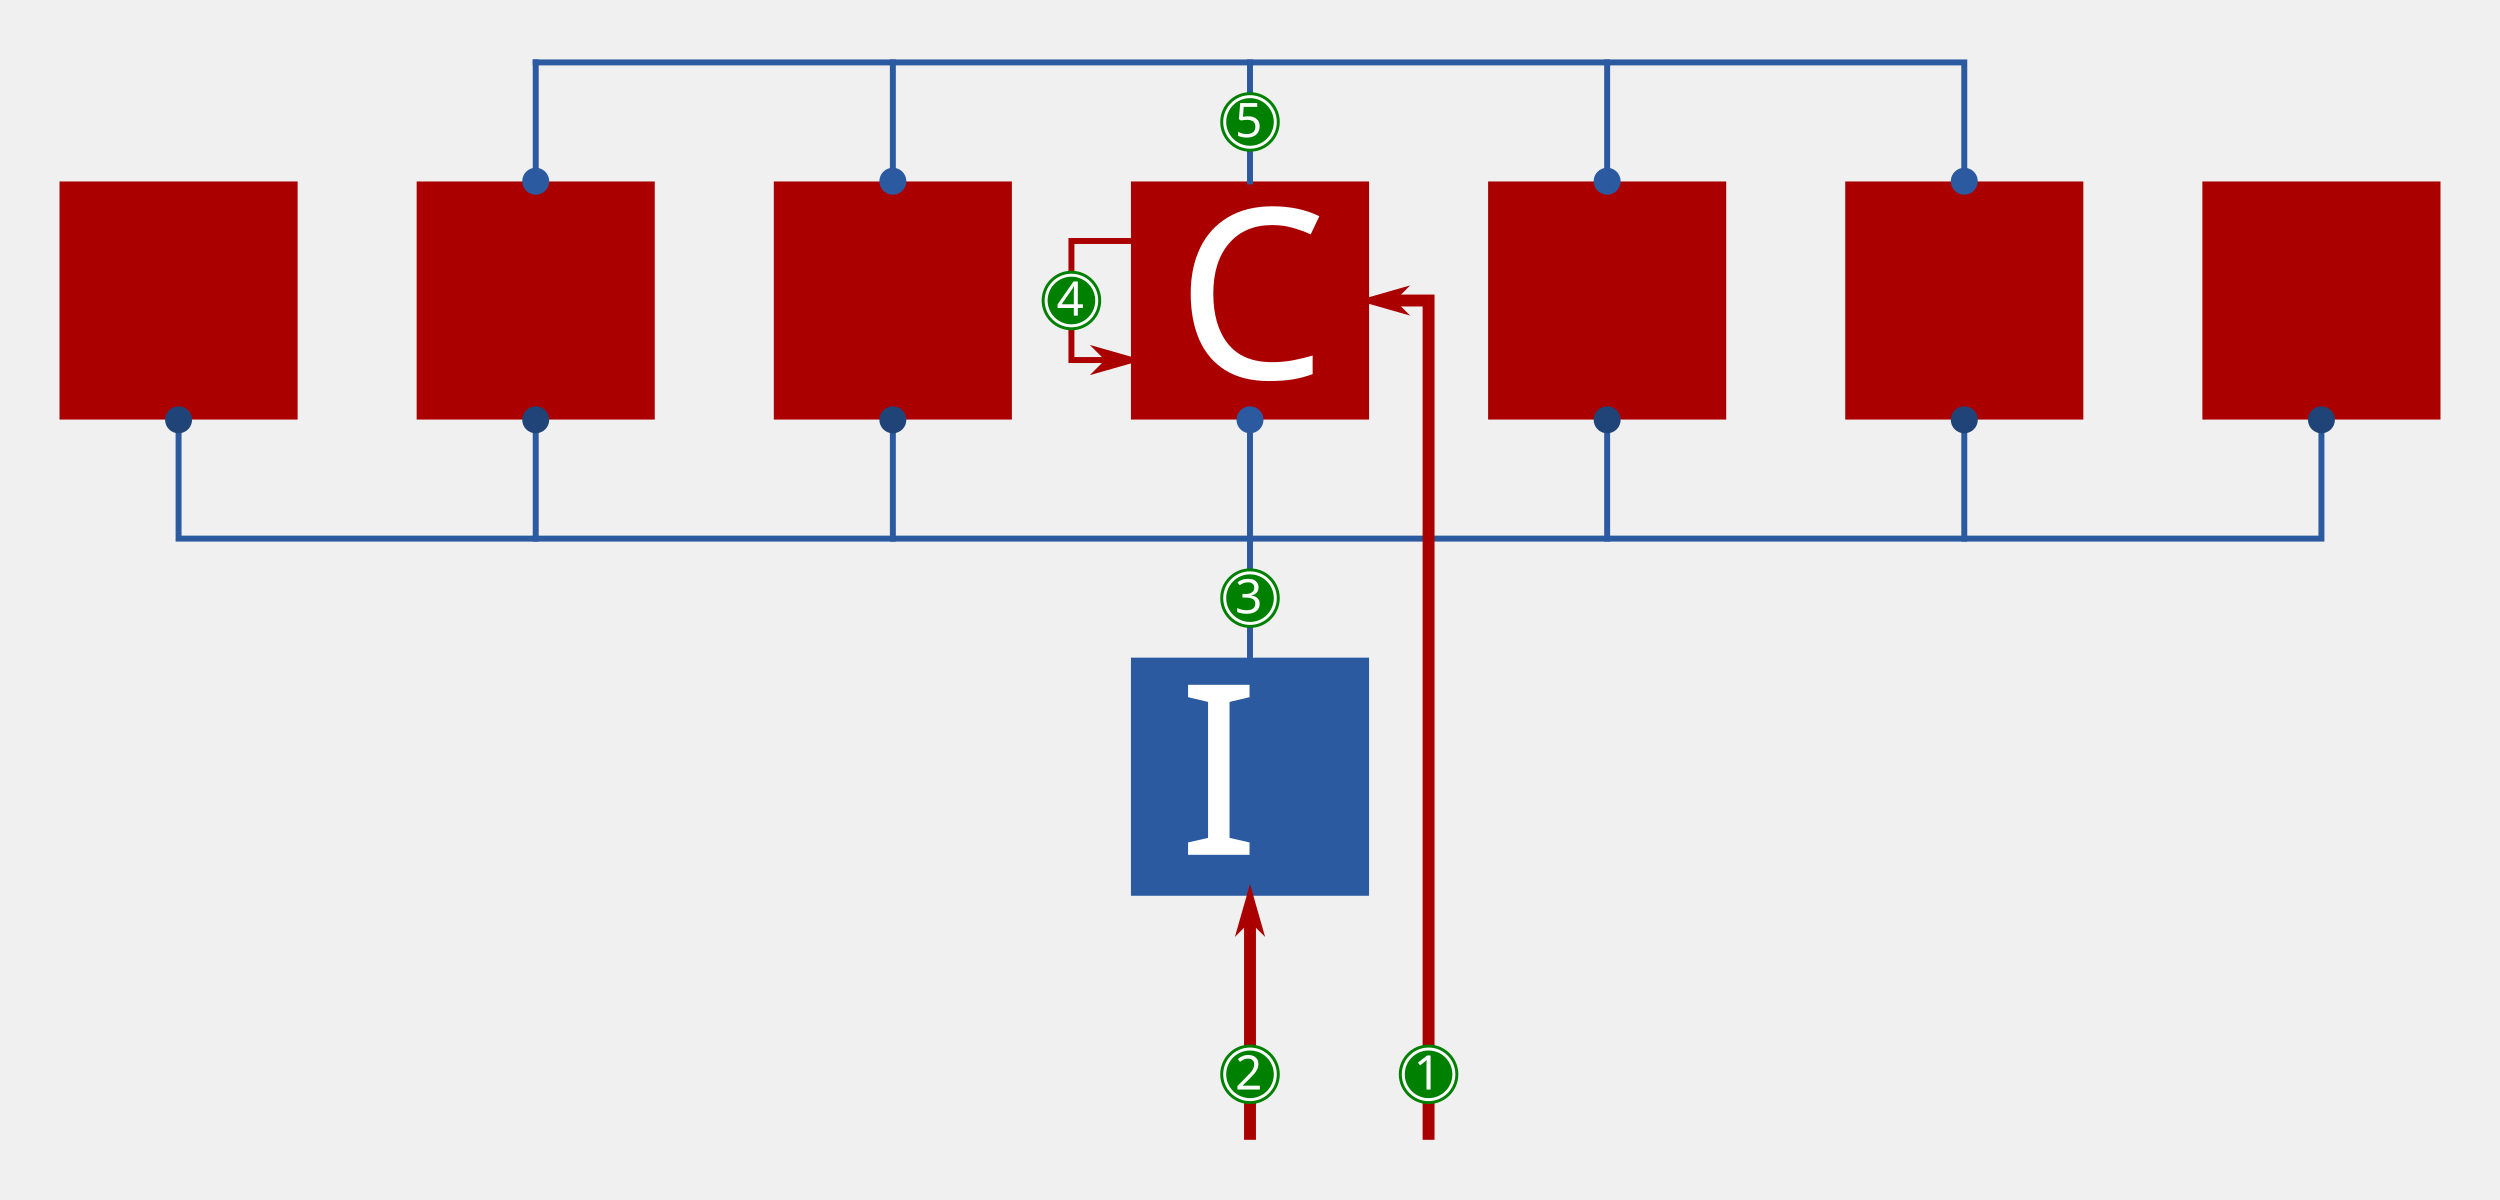
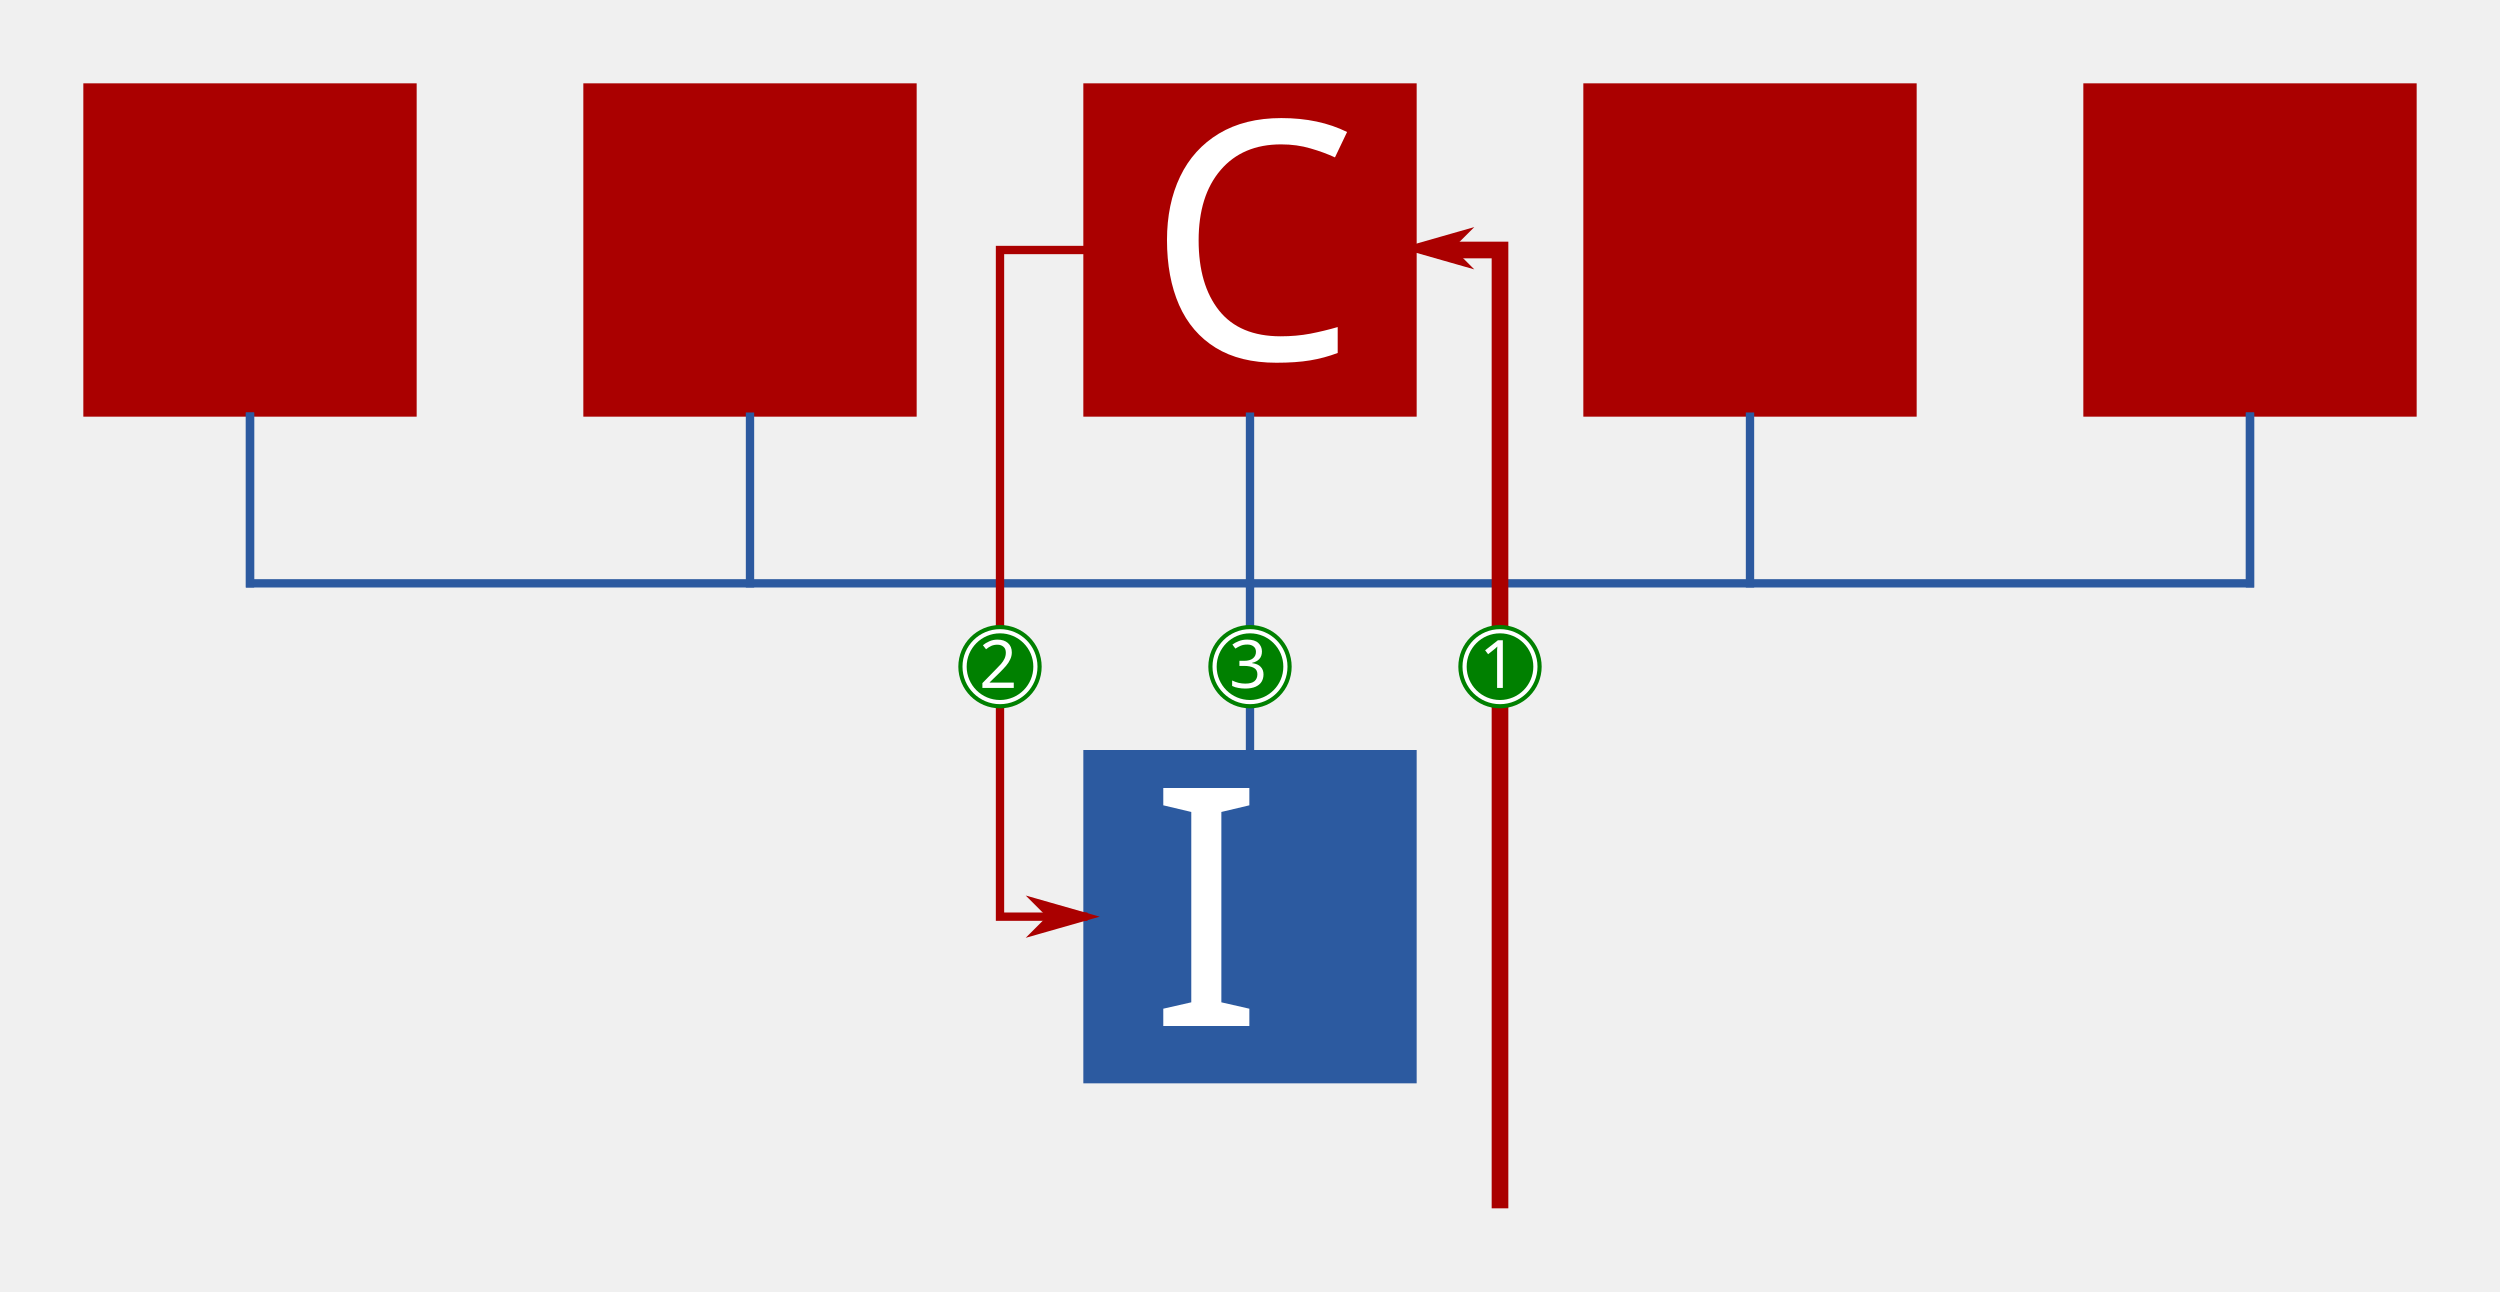
- <svg xmlns="http://www.w3.org/2000/svg" width="420" height="201.487" id="svg3313" version="1.1">
+ <svg xmlns="http://www.w3.org/2000/svg" width="300" height="155" id="svg3313" version="1.1">
  <defs id="defs3315">
+     <marker orient="auto" refY="0" refX="0" id="marker4799" style="overflow:visible">
+       <path id="path4552" d="M 0,0 5,-5 -12.5,0 5,5 0,0 Z" style="fill:#aa0000;fill-opacity:1;fill-rule:evenodd;stroke:#aa0000;stroke-width:1pt;stroke-opacity:1" transform="matrix(-0.4,0,0,-0.4,-4,0)" />
+     </marker>
    <marker style="overflow:visible" id="DotL" refX="0" refY="0" orient="auto">
      <path transform="matrix(0.8,0,0,0.8,5.92,0.8)" style="fill-rule:evenodd;stroke:#000000;stroke-width:1pt" d="m -2.5,-1 c 0,2.76 -2.24,5 -5,5 -2.76,0 -5,-2.24 -5,-5 0,-2.76 2.24,-5 5,-5 2.76,0 5,2.24 5,5 z" id="path4685" />
    </marker>
    <marker orient="auto" refY="0" refX="0" id="DotM" style="overflow:visible">
      <path id="path3994" d="m -2.5,-1 c 0,2.76 -2.24,5 -5,5 -2.76,0 -5,-2.24 -5,-5 0,-2.76 2.24,-5 5,-5 2.76,0 5,2.24 5,5 z" style="fill-rule:evenodd;stroke:#000000;stroke-width:1pt" transform="matrix(0.4,0,0,0.4,2.96,0.4)" />
    </marker>
    <marker style="overflow:visible" id="Arrow1Mend" refX="0" refY="0" orient="auto">
-       <path transform="matrix(-0.4,0,0,-0.4,-4,0)" style="fill-rule:evenodd;stroke:#000000;stroke-width:1pt" d="M 0,0 5,-5 -12.5,0 5,5 0,0 z" id="path3939" />
+       <path transform="matrix(-0.4,0,0,-0.4,-4,0)" style="fill-rule:evenodd;stroke:#000000;stroke-width:1pt" d="M 0,0 5,-5 -12.5,0 5,5 0,0 Z" id="path3939" />
    </marker>
    <marker style="overflow:visible" id="Arrow2Mend" refX="0" refY="0" orient="auto">
      <path transform="scale(-0.6,-0.6)" d="M 8.719,4.034 -2.207,0.016 8.719,-4.002 c -1.745,2.372 -1.735,5.617 -6e-7,8.035 z" style="fill-rule:evenodd;stroke-width:0.625;stroke-linejoin:round" id="path4511" />
    </marker>
    <marker style="overflow:visible" id="Arrow1MendJ" refX="0" refY="0" orient="auto">
-       <path transform="matrix(-0.4,0,0,-0.4,-4,0)" style="fill:#a02c2c;fill-rule:evenodd;stroke:#a02c2c;stroke-width:1pt" d="M 0,0 5,-5 -12.5,0 5,5 0,0 z" id="path4379" />
+       <path transform="matrix(-0.4,0,0,-0.4,-4,0)" style="fill:#a02c2c;fill-rule:evenodd;stroke:#a02c2c;stroke-width:1pt" d="M 0,0 5,-5 -12.5,0 5,5 0,0 Z" id="path4379" />
    </marker>
    <marker style="overflow:visible" id="Arrow1MendJ4" refX="0" refY="0" orient="auto">
-       <path transform="matrix(-0.4,0,0,-0.4,-4,0)" style="fill:#aa0000;fill-rule:evenodd;stroke:#aa0000;stroke-width:1pt" d="M 0,0 5,-5 -12.5,0 5,5 0,0 z" id="path5133" />
+       <path transform="matrix(-0.4,0,0,-0.4,-4,0)" style="fill:#aa0000;fill-rule:evenodd;stroke:#aa0000;stroke-width:1pt" d="M 0,0 5,-5 -12.5,0 5,5 0,0 Z" id="path5133" />
    </marker>
    <marker style="overflow:visible" id="Arrow1MendJb" refX="0" refY="0" orient="auto">
-       <path transform="matrix(-0.4,0,0,-0.4,-4,0)" style="fill:#aa0000;fill-rule:evenodd;stroke:#aa0000;stroke-width:1pt" d="M 0,0 5,-5 -12.5,0 5,5 0,0 z" id="path5136" />
+       <path transform="matrix(-0.4,0,0,-0.4,-4,0)" style="fill:#aa0000;fill-rule:evenodd;stroke:#aa0000;stroke-width:1pt" d="M 0,0 5,-5 -12.5,0 5,5 0,0 Z" id="path5136" />
    </marker>
    <marker style="overflow:visible" id="Arrow2MendZ" refX="0" refY="0" orient="auto">
      <path transform="scale(-0.6,-0.6)" d="M 8.719,4.034 -2.207,0.016 8.719,-4.002 c -1.745,2.372 -1.735,5.617 -6e-7,8.035 z" style="fill:#a02c2c;fill-rule:evenodd;stroke:#a02c2c;stroke-width:0.625;stroke-linejoin:round" id="path5139" />
    </marker>
    <marker style="overflow:visible" id="Arrow2MendE" refX="0" refY="0" orient="auto">
      <path transform="scale(-0.6,-0.6)" d="M 8.719,4.034 -2.207,0.016 8.719,-4.002 c -1.745,2.372 -1.735,5.617 -6e-7,8.035 z" style="fill:#a02c2c;fill-rule:evenodd;stroke:#a02c2c;stroke-width:0.625;stroke-linejoin:round" id="path5142" />
    </marker>
    <marker style="overflow:visible" id="Arrow1MendJm" refX="0" refY="0" orient="auto">
-       <path transform="matrix(-0.4,0,0,-0.4,-4,0)" style="fill:#aa0000;fill-rule:evenodd;stroke:#aa0000;stroke-width:1pt" d="M 0,0 5,-5 -12.5,0 5,5 0,0 z" id="path5145" />
+       <path transform="matrix(-0.4,0,0,-0.4,-4,0)" style="fill:#aa0000;fill-rule:evenodd;stroke:#aa0000;stroke-width:1pt" d="M 0,0 5,-5 -12.5,0 5,5 0,0 Z" id="path5145" />
    </marker>
    <marker style="overflow:visible" id="Arrow2MendW" refX="0" refY="0" orient="auto">
      <path transform="scale(-0.6,-0.6)" d="M 8.719,4.034 -2.207,0.016 8.719,-4.002 c -1.745,2.372 -1.735,5.617 -6e-7,8.035 z" style="fill:#a02c2c;fill-rule:evenodd;stroke:#a02c2c;stroke-width:0.625;stroke-linejoin:round" id="path5148" />
    </marker>
    <marker style="overflow:visible" id="Arrow2Menda" refX="0" refY="0" orient="auto">
      <path transform="scale(-0.6,-0.6)" d="M 8.719,4.034 -2.207,0.016 8.719,-4.002 c -1.745,2.372 -1.735,5.617 -6e-7,8.035 z" style="fill:#2c5aa0;fill-rule:evenodd;stroke:#2c5aa0;stroke-width:0.625;stroke-linejoin:round" id="path6339" />
    </marker>
    <marker style="overflow:visible" id="Arrow2MendM" refX="0" refY="0" orient="auto">
      <path transform="scale(-0.6,-0.6)" d="M 8.719,4.034 -2.207,0.016 8.719,-4.002 c -1.745,2.372 -1.735,5.617 -6e-7,8.035 z" style="fill:#2c5aa0;fill-rule:evenodd;stroke:#2c5aa0;stroke-width:0.625;stroke-linejoin:round" id="path6342" />
    </marker>
    <marker orient="auto" refY="0" refX="0" id="DotMh" style="overflow:visible">
      <path id="path7409" d="m -2.5,-1 c 0,2.76 -2.24,5 -5,5 -2.76,0 -5,-2.24 -5,-5 0,-2.76 2.24,-5 5,-5 2.76,0 5,2.24 5,5 z" style="fill:#214478;fill-rule:evenodd;stroke:#214478;stroke-width:1pt" transform="matrix(0.4,0,0,0.4,2.96,0.4)" />
    </marker>
    <marker style="overflow:visible" id="Arrow2MendZP" refX="0" refY="0" orient="auto">
      <path transform="scale(-0.6,-0.6)" d="M 8.719,4.034 -2.207,0.016 8.719,-4.002 c -1.745,2.372 -1.735,5.617 -6e-7,8.035 z" style="fill:#a02c2c;fill-rule:evenodd;stroke:#a02c2c;stroke-width:0.625;stroke-linejoin:round" id="path7412" />
    </marker>
    <marker style="overflow:visible" id="Arrow2Mends" refX="0" refY="0" orient="auto">
      <path transform="scale(-0.6,-0.6)" d="M 8.719,4.034 -2.207,0.016 8.719,-4.002 c -1.745,2.372 -1.735,5.617 -6e-7,8.035 z" style="fill:#a02c2c;fill-rule:evenodd;stroke:#a02c2c;stroke-width:0.625;stroke-linejoin:round" id="path7415" />
    </marker>
    <marker style="overflow:visible" id="Arrow2Mend2" refX="0" refY="0" orient="auto">
      <path transform="scale(-0.6,-0.6)" d="M 8.719,4.034 -2.207,0.016 8.719,-4.002 c -1.745,2.372 -1.735,5.617 -6e-7,8.035 z" style="fill:#a02c2c;fill-rule:evenodd;stroke:#a02c2c;stroke-width:0.625;stroke-linejoin:round" id="path7418" />
    </marker>
    <marker style="overflow:visible" id="Arrow1MendJb3" refX="0" refY="0" orient="auto">
-       <path transform="matrix(-0.4,0,0,-0.4,-4,0)" style="fill:#aa0000;fill-rule:evenodd;stroke:#aa0000;stroke-width:1pt" d="M 0,0 5,-5 -12.5,0 5,5 0,0 z" id="path7421" />
+       <path transform="matrix(-0.4,0,0,-0.4,-4,0)" style="fill:#aa0000;fill-rule:evenodd;stroke:#aa0000;stroke-width:1pt" d="M 0,0 5,-5 -12.5,0 5,5 0,0 Z" id="path7421" />
    </marker>
    <marker style="overflow:visible" id="Arrow2MendW8" refX="0" refY="0" orient="auto">
      <path transform="scale(-0.6,-0.6)" d="M 8.719,4.034 -2.207,0.016 8.719,-4.002 c -1.745,2.372 -1.735,5.617 -6e-7,8.035 z" style="fill:#a02c2c;fill-rule:evenodd;stroke:#a02c2c;stroke-width:0.625;stroke-linejoin:round" id="path7424" />
    </marker>
    <marker style="overflow:visible" id="Arrow2Mend5" refX="0" refY="0" orient="auto">
      <path transform="scale(-0.6,-0.6)" d="M 8.719,4.034 -2.207,0.016 8.719,-4.002 c -1.745,2.372 -1.735,5.617 -6e-7,8.035 z" style="fill:#a02c2c;fill-rule:evenodd;stroke:#a02c2c;stroke-width:0.625;stroke-linejoin:round" id="path7427" />
    </marker>
    <marker orient="auto" refY="0" refX="0" id="DotML" style="overflow:visible">
      <path id="path7430" d="m -2.5,-1 c 0,2.76 -2.24,5 -5,5 -2.76,0 -5,-2.24 -5,-5 0,-2.76 2.24,-5 5,-5 2.76,0 5,2.24 5,5 z" style="fill:#214478;fill-rule:evenodd;stroke:#214478;stroke-width:1pt" transform="matrix(0.4,0,0,0.4,2.96,0.4)" />
    </marker>
    <marker style="overflow:visible" id="Arrow2Mendl" refX="0" refY="0" orient="auto">
      <path transform="scale(-0.6,-0.6)" d="M 8.719,4.034 -2.207,0.016 8.719,-4.002 c -1.745,2.372 -1.735,5.617 -6e-7,8.035 z" style="fill:#a02c2c;fill-rule:evenodd;stroke:#a02c2c;stroke-width:0.625;stroke-linejoin:round" id="path7433" />
    </marker>
    <marker style="overflow:visible" id="Arrow2MendZx" refX="0" refY="0" orient="auto">
      <path transform="scale(-0.6,-0.6)" d="M 8.719,4.034 -2.207,0.016 8.719,-4.002 c -1.745,2.372 -1.735,5.617 -6e-7,8.035 z" style="fill:#a02c2c;fill-rule:evenodd;stroke:#a02c2c;stroke-width:0.625;stroke-linejoin:round" id="path7436" />
    </marker>
    <marker style="overflow:visible" id="Arrow2MendZV" refX="0" refY="0" orient="auto">
      <path transform="scale(-0.6,-0.6)" d="M 8.719,4.034 -2.207,0.016 8.719,-4.002 c -1.745,2.372 -1.735,5.617 -6e-7,8.035 z" style="fill:#a02c2c;fill-rule:evenodd;stroke:#a02c2c;stroke-width:0.625;stroke-linejoin:round" id="path7439" />
    </marker>
    <marker style="overflow:visible" id="Arrow2Mendam" refX="0" refY="0" orient="auto">
      <path transform="scale(-0.6,-0.6)" d="M 8.719,4.034 -2.207,0.016 8.719,-4.002 c -1.745,2.372 -1.735,5.617 -6e-7,8.035 z" style="fill:#a02c2c;fill-rule:evenodd;stroke:#a02c2c;stroke-width:0.625;stroke-linejoin:round" id="path7442" />
    </marker>
    <marker style="overflow:visible" id="DotLr" refX="0" refY="0" orient="auto">
      <path transform="matrix(0.8,0,0,0.8,5.92,0.8)" style="fill:#87cdde;fill-rule:evenodd;stroke:#87cdde;stroke-width:1pt" d="m -2.5,-1 c 0,2.76 -2.24,5 -5,5 -2.76,0 -5,-2.24 -5,-5 0,-2.76 2.24,-5 5,-5 2.76,0 5,2.24 5,5 z" id="path5167" />
    </marker>
    <marker style="overflow:visible" id="Arrow1MendH" refX="0" refY="0" orient="auto">
-       <path transform="matrix(-0.4,0,0,-0.4,-4,0)" style="fill:#800000;fill-rule:evenodd;stroke:#800000;stroke-width:1pt" d="M 0,0 5,-5 -12.5,0 5,5 0,0 z" id="path7016" />
+       <path transform="matrix(-0.4,0,0,-0.4,-4,0)" style="fill:#800000;fill-rule:evenodd;stroke:#800000;stroke-width:1pt" d="M 0,0 5,-5 -12.5,0 5,5 0,0 Z" id="path7016" />
    </marker>
    <marker style="overflow:visible" id="Arrow1MendQ" refX="0" refY="0" orient="auto">
-       <path transform="matrix(-0.4,0,0,-0.4,-4,0)" style="fill:#800000;fill-rule:evenodd;stroke:#800000;stroke-width:1pt" d="M 0,0 5,-5 -12.5,0 5,5 0,0 z" id="path7019" />
+       <path transform="matrix(-0.4,0,0,-0.4,-4,0)" style="fill:#800000;fill-rule:evenodd;stroke:#800000;stroke-width:1pt" d="M 0,0 5,-5 -12.5,0 5,5 0,0 Z" id="path7019" />
    </marker>
    <marker style="overflow:visible" id="Arrow1Mend1" refX="0" refY="0" orient="auto">
-       <path transform="matrix(-0.4,0,0,-0.4,-4,0)" style="fill:#800000;fill-rule:evenodd;stroke:#800000;stroke-width:1pt" d="M 0,0 5,-5 -12.5,0 5,5 0,0 z" id="path7022" />
+       <path transform="matrix(-0.4,0,0,-0.4,-4,0)" style="fill:#800000;fill-rule:evenodd;stroke:#800000;stroke-width:1pt" d="M 0,0 5,-5 -12.5,0 5,5 0,0 Z" id="path7022" />
    </marker>
    <marker orient="auto" refY="0" refX="0" id="DotMe" style="overflow:visible">
      <path id="path7251" d="m -2.5,-1 c 0,2.76 -2.24,5 -5,5 -2.76,0 -5,-2.24 -5,-5 0,-2.76 2.24,-5 5,-5 2.76,0 5,2.24 5,5 z" style="fill:#214478;fill-rule:evenodd;stroke:#214478;stroke-width:1pt" transform="matrix(0.4,0,0,0.4,2.96,0.4)" />
    </marker>
    <marker orient="auto" refY="0" refX="0" id="DotMQ" style="overflow:visible">
      <path id="path7254" d="m -2.5,-1 c 0,2.76 -2.24,5 -5,5 -2.76,0 -5,-2.24 -5,-5 0,-2.76 2.24,-5 5,-5 2.76,0 5,2.24 5,5 z" style="fill:#214478;fill-rule:evenodd;stroke:#214478;stroke-width:1pt" transform="matrix(0.4,0,0,0.4,2.96,0.4)" />
    </marker>
    <marker orient="auto" refY="0" refX="0" id="DotM7" style="overflow:visible">
      <path id="path7257" d="m -2.5,-1 c 0,2.76 -2.24,5 -5,5 -2.76,0 -5,-2.24 -5,-5 0,-2.76 2.24,-5 5,-5 2.76,0 5,2.24 5,5 z" style="fill:#214478;fill-rule:evenodd;stroke:#214478;stroke-width:1pt" transform="matrix(0.4,0,0,0.4,2.96,0.4)" />
    </marker>
    <marker orient="auto" refY="0" refX="0" id="DotMa" style="overflow:visible">
      <path id="path7260" d="m -2.5,-1 c 0,2.76 -2.24,5 -5,5 -2.76,0 -5,-2.24 -5,-5 0,-2.76 2.24,-5 5,-5 2.76,0 5,2.24 5,5 z" style="fill:#214478;fill-rule:evenodd;stroke:#214478;stroke-width:1pt" transform="matrix(0.4,0,0,0.4,2.96,0.4)" />
    </marker>
    <marker orient="auto" refY="0" refX="0" id="DotMF" style="overflow:visible">
      <path id="path7263" d="m -2.5,-1 c 0,2.76 -2.24,5 -5,5 -2.76,0 -5,-2.24 -5,-5 0,-2.76 2.24,-5 5,-5 2.76,0 5,2.24 5,5 z" style="fill:#214478;fill-rule:evenodd;stroke:#214478;stroke-width:1pt" transform="matrix(0.4,0,0,0.4,2.96,0.4)" />
    </marker>
    <marker style="overflow:visible" id="Arrow1MendHR" refX="0" refY="0" orient="auto">
-       <path transform="matrix(-0.4,0,0,-0.4,-4,0)" style="fill:#aa0000;fill-rule:evenodd;stroke:#aa0000;stroke-width:1pt" d="M 0,0 5,-5 -12.5,0 5,5 0,0 z" id="path7512" />
+       <path transform="matrix(-0.4,0,0,-0.4,-4,0)" style="fill:#aa0000;fill-rule:evenodd;stroke:#aa0000;stroke-width:1pt" d="M 0,0 5,-5 -12.5,0 5,5 0,0 Z" id="path7512" />
    </marker>
    <marker style="overflow:visible" id="Arrow1MendQt" refX="0" refY="0" orient="auto">
-       <path transform="matrix(-0.4,0,0,-0.4,-4,0)" style="fill:#aa0000;fill-rule:evenodd;stroke:#aa0000;stroke-width:1pt" d="M 0,0 5,-5 -12.5,0 5,5 0,0 z" id="path7515" />
+       <path transform="matrix(-0.4,0,0,-0.4,-4,0)" style="fill:#aa0000;fill-rule:evenodd;stroke:#aa0000;stroke-width:1pt" d="M 0,0 5,-5 -12.5,0 5,5 0,0 Z" id="path7515" />
    </marker>
    <marker style="overflow:visible" id="Arrow1Mend14" refX="0" refY="0" orient="auto">
-       <path transform="matrix(-0.4,0,0,-0.4,-4,0)" style="fill:#aa0000;fill-rule:evenodd;stroke:#aa0000;stroke-width:1pt" d="M 0,0 5,-5 -12.5,0 5,5 0,0 z" id="path7518" />
+       <path transform="matrix(-0.4,0,0,-0.4,-4,0)" style="fill:#aa0000;fill-rule:evenodd;stroke:#aa0000;stroke-width:1pt" d="M 0,0 5,-5 -12.5,0 5,5 0,0 Z" id="path7518" />
    </marker>
    <marker orient="auto" refY="0" refX="0" id="DotMeb" style="overflow:visible">
      <path id="path7733" d="m -2.5,-1 c 0,2.76 -2.24,5 -5,5 -2.76,0 -5,-2.24 -5,-5 0,-2.76 2.24,-5 5,-5 2.76,0 5,2.24 5,5 z" style="fill:#2c5aa0;fill-rule:evenodd;stroke:#2c5aa0;stroke-width:1pt" transform="matrix(0.4,0,0,0.4,2.96,0.4)" />
    </marker>
    <marker orient="auto" refY="0" refX="0" id="DotMQw" style="overflow:visible">
      <path id="path7736" d="m -2.5,-1 c 0,2.76 -2.24,5 -5,5 -2.76,0 -5,-2.24 -5,-5 0,-2.76 2.24,-5 5,-5 2.76,0 5,2.24 5,5 z" style="fill:#2c5aa0;fill-rule:evenodd;stroke:#2c5aa0;stroke-width:1pt" transform="matrix(0.4,0,0,0.4,2.96,0.4)" />
    </marker>
    <marker orient="auto" refY="0" refX="0" id="DotM7u" style="overflow:visible">
      <path id="path7739" d="m -2.5,-1 c 0,2.76 -2.24,5 -5,5 -2.76,0 -5,-2.24 -5,-5 0,-2.76 2.24,-5 5,-5 2.76,0 5,2.24 5,5 z" style="fill:#2c5aa0;fill-rule:evenodd;stroke:#2c5aa0;stroke-width:1pt" transform="matrix(0.4,0,0,0.4,2.96,0.4)" />
    </marker>
    <marker orient="auto" refY="0" refX="0" id="DotMaj" style="overflow:visible">
      <path id="path7742" d="m -2.5,-1 c 0,2.76 -2.24,5 -5,5 -2.76,0 -5,-2.24 -5,-5 0,-2.76 2.24,-5 5,-5 2.76,0 5,2.24 5,5 z" style="fill:#2c5aa0;fill-rule:evenodd;stroke:#2c5aa0;stroke-width:1pt" transform="matrix(0.4,0,0,0.4,2.96,0.4)" />
    </marker>
    <marker orient="auto" refY="0" refX="0" id="DotMFP" style="overflow:visible">
      <path id="path7745" d="m -2.5,-1 c 0,2.76 -2.24,5 -5,5 -2.76,0 -5,-2.24 -5,-5 0,-2.76 2.24,-5 5,-5 2.76,0 5,2.24 5,5 z" style="fill:#2c5aa0;fill-rule:evenodd;stroke:#2c5aa0;stroke-width:1pt" transform="matrix(0.4,0,0,0.4,2.96,0.4)" />
    </marker>
  </defs>
-   <g transform="translate(0,-761.875)" id="layer1">
-     <text id="text5938" y="268.022" x="337.5" style="font-size:16px;font-style:normal;font-variant:normal;font-weight:bold;font-stretch:normal;line-height:125%;letter-spacing:0px;word-spacing:0px;writing-mode:lr-tb;fill:#000000;fill-opacity:1;stroke:none;font-family:Linux Biolinum;-inkscape-font-specification:Sans Bold" xml:space="preserve">
+   <g transform="translate(-60,-782.3622)" id="layer1">
+     <text id="text5938" y="268.022" x="337.5" style="font-style:normal;font-variant:normal;font-weight:bold;font-stretch:normal;font-size:16px;line-height:125%;font-family:'Linux Biolinum';-inkscape-font-specification:'Sans Bold';letter-spacing:0px;word-spacing:0px;writing-mode:lr-tb;fill:#000000;fill-opacity:1;stroke:none" xml:space="preserve">
      <tspan y="268.022" x="337.5" id="tspan5940" />
    </text>
    <rect style="fill:#2c5aa0;stroke:none" id="rect3922" width="40" height="40" x="190" y="872.362" />
    <rect y="792.362" x="190" height="40" width="40" id="rect3443" style="fill:#aa0000;stroke:none" />
    <rect style="fill:#aa0000;stroke:none" id="rect3454" width="40" height="40" x="250" y="792.362" />
    <rect y="792.362" x="310" height="40" width="40" id="rect3456" style="fill:#aa0000;stroke:none" />
    <rect style="fill:#aa0000;stroke:none" id="rect3458" width="40" height="40" x="130" y="792.362" />
    <rect y="792.362" x="70" height="40" width="40" id="rect3460" style="fill:#aa0000;stroke:none" />
-     <rect style="fill:#aa0000;stroke:none" id="rect3462" width="40" height="40" x="10" y="792.362" />
-     <rect y="792.362" x="370" height="40" width="40" id="rect3464" style="fill:#aa0000;stroke:none" />
-     <path id="path3468" d="m 210,792.362 0,-20 -120,0" style="color:#000000;fill:none;stroke:#2c5aa0;stroke-width:1;stroke-linecap:square;stroke-linejoin:miter;stroke-miterlimit:4;stroke-opacity:1;stroke-dasharray:none;stroke-dashoffset:0;marker:none;visibility:visible;display:inline;overflow:visible;enable-background:accumulate" />
-     <path id="path3470" d="m 150,772.362 0,20" style="color:#000000;fill:none;stroke:#2c5aa0;stroke-width:1;stroke-linecap:square;stroke-linejoin:miter;stroke-miterlimit:4;stroke-opacity:1;stroke-dasharray:none;stroke-dashoffset:0;marker:none;marker-end:url(#DotM7u);visibility:visible;display:inline;overflow:visible;enable-background:accumulate" />
-     <path id="path3472" d="m 90,772.362 0,20" style="color:#000000;fill:none;stroke:#2c5aa0;stroke-width:1;stroke-linecap:square;stroke-linejoin:miter;stroke-miterlimit:4;stroke-opacity:1;stroke-dasharray:none;stroke-dashoffset:0;marker:none;marker-end:url(#DotMaj);visibility:visible;display:inline;overflow:visible;enable-background:accumulate" />
-     <path id="path3474" d="m 210,772.362 120,0 0,20" style="color:#000000;fill:none;stroke:#2c5aa0;stroke-width:1;stroke-linecap:square;stroke-linejoin:miter;stroke-miterlimit:4;stroke-opacity:1;stroke-dasharray:none;stroke-dashoffset:0;marker:none;marker-end:url(#DotMeb);visibility:visible;display:inline;overflow:visible;enable-background:accumulate" />
-     <path id="path3476" d="m 270,772.362 0,20" style="color:#000000;fill:none;stroke:#2c5aa0;stroke-width:1;stroke-linecap:square;stroke-linejoin:miter;stroke-miterlimit:4;stroke-opacity:1;stroke-dasharray:none;stroke-dashoffset:0;marker:none;marker-end:url(#DotMQw);visibility:visible;display:inline;overflow:visible;enable-background:accumulate" />
-     <path style="color:#000000;fill:none;stroke:#aa0000;stroke-width:1;stroke-linecap:square;stroke-linejoin:miter;stroke-miterlimit:4;stroke-opacity:1;stroke-dasharray:none;stroke-dashoffset:0;marker:none;marker-end:url(#Arrow1MendHR);visibility:visible;display:inline;overflow:visible;enable-background:accumulate" d="m 190,802.362 -10,0 0,20 10,0" id="path5305" />
-     <path style="color:#000000;fill:none;stroke:#2c5aa0;stroke-width:1;stroke-linecap:square;stroke-linejoin:miter;stroke-miterlimit:4;stroke-opacity:1;stroke-dasharray:none;stroke-dashoffset:0;marker:none;marker-end:url(#DotMFP);visibility:visible;display:inline;overflow:visible;enable-background:accumulate" d="m 150,190 0,-40" id="path5777" transform="translate(60,682.3622)" />
-     <path style="color:#000000;fill:none;stroke:#2c5aa0;stroke-width:1;stroke-linecap:square;stroke-linejoin:miter;stroke-miterlimit:4;stroke-opacity:1;stroke-dasharray:none;stroke-dashoffset:0;marker:none;visibility:visible;display:inline;overflow:visible;enable-background:accumulate;marker-end:url(#DotMh)" d="m 150,170 180,0 0,-20" id="path5779" transform="translate(60,682.3622)" />
-     <path style="color:#000000;fill:none;stroke:#2c5aa0;stroke-width:1;stroke-linecap:square;stroke-linejoin:miter;stroke-miterlimit:4;stroke-opacity:1;stroke-dasharray:none;stroke-dashoffset:0;marker:none;visibility:visible;display:inline;overflow:visible;enable-background:accumulate;marker-end:url(#DotMh)" d="m 270,170 0,-20" id="path5781" transform="translate(60,682.3622)" />
-     <path style="color:#000000;fill:none;stroke:#2c5aa0;stroke-width:1;stroke-linecap:square;stroke-linejoin:miter;stroke-miterlimit:4;stroke-opacity:1;stroke-dasharray:none;stroke-dashoffset:0;marker:none;visibility:visible;display:inline;overflow:visible;enable-background:accumulate;marker-end:url(#DotMh)" d="m 210,170 0,-20" id="path5783" transform="translate(60,682.3622)" />
-     <path style="color:#000000;fill:none;stroke:#2c5aa0;stroke-width:1;stroke-linecap:square;stroke-linejoin:miter;stroke-miterlimit:4;stroke-opacity:1;stroke-dasharray:none;stroke-dashoffset:0;marker:none;visibility:visible;display:inline;overflow:visible;enable-background:accumulate;marker-end:url(#DotMh)" d="m 150,170 -180,0 0,-20" id="path5785" transform="translate(60,682.3622)" />
-     <path style="color:#000000;fill:none;stroke:#2c5aa0;stroke-width:1;stroke-linecap:square;stroke-linejoin:miter;stroke-miterlimit:4;stroke-opacity:1;stroke-dasharray:none;stroke-dashoffset:0;marker:none;visibility:visible;display:inline;overflow:visible;enable-background:accumulate;marker-end:url(#DotMh)" d="m 30,170 0,-20" id="path5787" transform="translate(60,682.3622)" />
-     <path style="color:#000000;fill:none;stroke:#2c5aa0;stroke-width:1;stroke-linecap:square;stroke-linejoin:miter;stroke-miterlimit:4;stroke-opacity:1;stroke-dasharray:none;stroke-dashoffset:0;marker:none;visibility:visible;display:inline;overflow:visible;enable-background:accumulate;marker-end:url(#DotMh)" d="m 90,170 0,-20" id="path5789" transform="translate(60,682.3622)" />
-     <path style="color:#000000;fill:none;stroke:#aa0000;stroke-width:1;stroke-linecap:square;stroke-linejoin:miter;stroke-miterlimit:4;stroke-opacity:1;stroke-dasharray:none;stroke-dashoffset:0;marker:none;marker-end:url(#Arrow1Mend14);visibility:visible;display:inline;overflow:visible;enable-background:accumulate" d="m 150,270 0,-40" id="path5791" transform="translate(60,682.3622)" />
-     <path style="color:#000000;fill:none;stroke:#aa0000;stroke-width:1;stroke-linecap:square;stroke-linejoin:miter;stroke-miterlimit:4;stroke-opacity:1;stroke-dasharray:none;stroke-dashoffset:0;marker:none;marker-end:url(#Arrow1MendQt);visibility:visible;display:inline;overflow:visible;enable-background:accumulate" d="m 180,270 0,-140 -10,0" id="path6025" transform="translate(60,682.3622)" />
-     <path transform="translate(60,682.3622)" id="path6259" d="m 180,270 0,-140 -5,0" style="color:#000000;fill:none;stroke:#aa0000;stroke-width:2;stroke-linecap:square;stroke-linejoin:miter;stroke-miterlimit:4;stroke-opacity:1;stroke-dasharray:none;stroke-dashoffset:0;marker:none;visibility:visible;display:inline;overflow:visible;enable-background:accumulate" />
-     <path transform="translate(60,682.3622)" id="path6493" d="m 150,270 0,-35" style="color:#000000;fill:none;stroke:#aa0000;stroke-width:2;stroke-linecap:square;stroke-linejoin:miter;stroke-miterlimit:4;stroke-opacity:1;stroke-dasharray:none;stroke-dashoffset:0;marker:none;visibility:visible;display:inline;overflow:visible;enable-background:accumulate" />
-     <g id="g8207" transform="translate(27.496,57.55199)">
-       <path style="fill:#008000;fill-opacity:1;stroke:none" id="path7895-7" d="M 70,210 A 10,10 0 0 1 60,220 10,10 0 0 1 50,210 10,10 0 0 1 60,200 10,10 0 0 1 70,210 Z" transform="matrix(0.5,0,0,0.5,122.504,649.8102)" />
-       <path transform="matrix(0.45,0,0,0.45,125.504,660.3102)" d="M 70,210 A 10,10 0 0 1 60,220 10,10 0 0 1 50,210 10,10 0 0 1 60,200 10,10 0 0 1 70,210 Z" id="path7897-4" style="fill:#ffffff;fill-opacity:1;stroke:none" />
-       <path transform="matrix(0.4,0,0,0.4,128.504,670.8102)" d="M 70,210 A 10,10 0 0 1 60,220 10,10 0 0 1 50,210 10,10 0 0 1 60,200 10,10 0 0 1 70,210 Z" id="path7893-4" style="fill:#008000;fill-opacity:1;stroke:none" />
-       <text id="text8203" y="757.362" x="150" style="font-size:48px;font-style:normal;font-variant:normal;font-weight:bold;font-stretch:normal;text-align:start;line-height:125%;letter-spacing:0px;word-spacing:0px;writing-mode:lr-tb;text-anchor:start;fill:#000000;fill-opacity:1;stroke:none;font-family:Source Code Pro;-inkscape-font-specification:Sans Bold" xml:space="preserve">
-         <tspan style="font-size:8px;font-weight:normal;fill:#ffffff;-inkscape-font-specification:Source Code Pro" y="757.362" x="150" id="tspan8205">4</tspan>
-       </text>
-     </g>
-     <g id="g4550">
-       <path transform="matrix(0.5,0,0,0.5,210,837.3622)" d="M 70,210 A 10,10 0 0 1 60,220 10,10 0 0 1 50,210 10,10 0 0 1 60,200 10,10 0 0 1 70,210 Z" id="path8216" style="fill:#008000;fill-opacity:1;stroke:none" />
-       <path style="fill:#ffffff;fill-opacity:1;stroke:none" id="path8218" d="M 70,210 A 10,10 0 0 1 60,220 10,10 0 0 1 50,210 10,10 0 0 1 60,200 10,10 0 0 1 70,210 Z" transform="matrix(0.45,0,0,0.45,213,847.8622)" />
-       <path style="fill:#008000;fill-opacity:1;stroke:none" id="path8220" d="M 70,210 A 10,10 0 0 1 60,220 10,10 0 0 1 50,210 10,10 0 0 1 60,200 10,10 0 0 1 70,210 Z" transform="matrix(0.4,0,0,0.4,216,858.3622)" />
-       <text xml:space="preserve" style="font-size:48px;font-style:normal;font-variant:normal;font-weight:bold;font-stretch:normal;text-align:start;line-height:125%;letter-spacing:0px;word-spacing:0px;writing-mode:lr-tb;text-anchor:start;fill:#000000;fill-opacity:1;stroke:none;font-family:Source Code Pro;-inkscape-font-specification:Sans Bold" x="237.496" y="944.914" id="text8222">
-         <tspan id="tspan8224" x="237.496" y="944.914" style="font-size:8px;font-weight:normal;fill:#ffffff;-inkscape-font-specification:Source Code Pro">1</tspan>
-       </text>
-     </g>
-     <g id="g8226" transform="translate(57.496,187.552)">
-       <path style="fill:#008000;fill-opacity:1;stroke:none" id="path8228" d="M 70,210 A 10,10 0 0 1 60,220 10,10 0 0 1 50,210 10,10 0 0 1 60,200 10,10 0 0 1 70,210 Z" transform="matrix(0.5,0,0,0.5,122.504,649.8102)" />
-       <path transform="matrix(0.45,0,0,0.45,125.504,660.3102)" d="M 70,210 A 10,10 0 0 1 60,220 10,10 0 0 1 50,210 10,10 0 0 1 60,200 10,10 0 0 1 70,210 Z" id="path8230" style="fill:#ffffff;fill-opacity:1;stroke:none" />
-       <path transform="matrix(0.4,0,0,0.4,128.504,670.8102)" d="M 70,210 A 10,10 0 0 1 60,220 10,10 0 0 1 50,210 10,10 0 0 1 60,200 10,10 0 0 1 70,210 Z" id="path8232" style="fill:#008000;fill-opacity:1;stroke:none" />
-       <text id="text8234" y="757.362" x="150" style="font-size:48px;font-style:normal;font-variant:normal;font-weight:bold;font-stretch:normal;text-align:start;line-height:125%;letter-spacing:0px;word-spacing:0px;writing-mode:lr-tb;text-anchor:start;fill:#000000;fill-opacity:1;stroke:none;font-family:Source Code Pro;-inkscape-font-specification:Sans Bold" xml:space="preserve">
-         <tspan style="font-size:8px;font-weight:normal;fill:#ffffff;-inkscape-font-specification:Source Code Pro" y="757.362" x="150" id="tspan8236">2</tspan>
+     <path style="color:#000000;display:inline;overflow:visible;visibility:visible;fill:none;stroke:#2c5aa0;stroke-width:1;stroke-linecap:square;stroke-linejoin:miter;stroke-miterlimit:4;stroke-dasharray:none;stroke-dashoffset:0;stroke-opacity:1;marker:none;enable-background:accumulate" d="m 150,190 0,-40" id="path5777" transform="translate(60,682.3622)" />
+     <path style="color:#000000;display:inline;overflow:visible;visibility:visible;fill:none;stroke:#2c5aa0;stroke-width:1;stroke-linecap:square;stroke-linejoin:miter;stroke-miterlimit:4;stroke-dasharray:none;stroke-dashoffset:0;stroke-opacity:1;marker:none;enable-background:accumulate" d="m 210,852.362 120,0 0,-20" id="path5779" />
+     <path style="color:#000000;display:inline;overflow:visible;visibility:visible;fill:none;stroke:#2c5aa0;stroke-width:1;stroke-linecap:square;stroke-linejoin:miter;stroke-miterlimit:4;stroke-dasharray:none;stroke-dashoffset:0;stroke-opacity:1;marker:none;enable-background:accumulate" d="m 270,170 0,-20" id="path5781" transform="translate(60,682.3622)" />
+     <path style="color:#000000;display:inline;overflow:visible;visibility:visible;fill:none;stroke:#2c5aa0;stroke-width:1;stroke-linecap:square;stroke-linejoin:miter;stroke-miterlimit:4;stroke-dasharray:none;stroke-dashoffset:0;stroke-opacity:1;marker:none;enable-background:accumulate" d="m 210,170 0,-20" id="path5783" transform="translate(60,682.3622)" />
+     <path style="color:#000000;display:inline;overflow:visible;visibility:visible;fill:none;stroke:#2c5aa0;stroke-width:1;stroke-linecap:square;stroke-linejoin:miter;stroke-miterlimit:4;stroke-dasharray:none;stroke-dashoffset:0;stroke-opacity:1;marker:none;enable-background:accumulate" d="m 210,852.362 -120,0 0,-20" id="path5785" />
+     <path style="color:#000000;display:inline;overflow:visible;visibility:visible;fill:none;stroke:#2c5aa0;stroke-width:1;stroke-linecap:square;stroke-linejoin:miter;stroke-miterlimit:4;stroke-dasharray:none;stroke-dashoffset:0;stroke-opacity:1;marker:none;enable-background:accumulate" d="m 30,170 0,-20" id="path5787" transform="translate(60,682.3622)" />
+     <path style="color:#000000;display:inline;overflow:visible;visibility:visible;fill:none;stroke:#2c5aa0;stroke-width:1;stroke-linecap:square;stroke-linejoin:miter;stroke-miterlimit:4;stroke-dasharray:none;stroke-dashoffset:0;stroke-opacity:1;marker:none;enable-background:accumulate" d="m 90,170 0,-20" id="path5789" transform="translate(60,682.3622)" />
+     <path style="color:#000000;display:inline;overflow:visible;visibility:visible;fill:none;stroke:#aa0000;stroke-width:1;stroke-linecap:square;stroke-linejoin:miter;stroke-miterlimit:4;stroke-dasharray:none;stroke-dashoffset:0;stroke-opacity:1;marker:none;marker-end:url(#Arrow1MendQt);enable-background:accumulate" d="m 240,926.708 0,-114.557 -10,0" id="path6025" />
+     <path id="path6259" d="m 240,926.362 0,-114 -5,0" style="color:#000000;display:inline;overflow:visible;visibility:visible;fill:none;stroke:#aa0000;stroke-width:2;stroke-linecap:square;stroke-linejoin:miter;stroke-miterlimit:4;stroke-dasharray:none;stroke-dashoffset:0;stroke-opacity:1;marker:none;enable-background:accumulate" />
+     <g id="g4550" transform="translate(0,-79.99999)">
+       <circle transform="matrix(0.5,0,0,0.5,210,837.3622)" id="path8216" style="fill:#008000;fill-opacity:1;stroke:none" cx="60" cy="210" r="10" />
+       <circle style="fill:#ffffff;fill-opacity:1;stroke:none" id="path8218" transform="matrix(0.45,0,0,0.45,213,847.8622)" cx="60" cy="210" r="10" />
+       <circle style="fill:#008000;fill-opacity:1;stroke:none" id="path8220" transform="matrix(0.4,0,0,0.4,216,858.3622)" cx="60" cy="210" r="10" />
+       <text xml:space="preserve" style="font-style:normal;font-variant:normal;font-weight:bold;font-stretch:normal;font-size:48px;line-height:125%;font-family:'Source Code Pro';-inkscape-font-specification:'Sans Bold';text-align:start;letter-spacing:0px;word-spacing:0px;writing-mode:lr-tb;text-anchor:start;fill:#000000;fill-opacity:1;stroke:none" x="237.496" y="944.914" id="text8222">
+         <tspan id="tspan8224" x="237.496" y="944.914" style="font-weight:normal;font-size:8px;-inkscape-font-specification:'Source Code Pro';fill:#ffffff">1</tspan>
      </text>
    </g>
    <g transform="translate(57.496,107.552)" id="g8238">
-       <path transform="matrix(0.5,0,0,0.5,122.504,649.8102)" d="M 70,210 A 10,10 0 0 1 60,220 10,10 0 0 1 50,210 10,10 0 0 1 60,200 10,10 0 0 1 70,210 Z" id="path8240" style="fill:#008000;fill-opacity:1;stroke:none" />
-       <path style="fill:#ffffff;fill-opacity:1;stroke:none" id="path8242" d="M 70,210 A 10,10 0 0 1 60,220 10,10 0 0 1 50,210 10,10 0 0 1 60,200 10,10 0 0 1 70,210 Z" transform="matrix(0.45,0,0,0.45,125.504,660.3102)" />
-       <path style="fill:#008000;fill-opacity:1;stroke:none" id="path8244" d="M 70,210 A 10,10 0 0 1 60,220 10,10 0 0 1 50,210 10,10 0 0 1 60,200 10,10 0 0 1 70,210 Z" transform="matrix(0.4,0,0,0.4,128.504,670.8102)" />
-       <text xml:space="preserve" style="font-size:48px;font-style:normal;font-variant:normal;font-weight:bold;font-stretch:normal;text-align:start;line-height:125%;letter-spacing:0px;word-spacing:0px;writing-mode:lr-tb;text-anchor:start;fill:#000000;fill-opacity:1;stroke:none;font-family:Source Code Pro;-inkscape-font-specification:Sans Bold" x="150" y="757.362" id="text8246">
-         <tspan id="tspan8248" x="150" y="757.362" style="font-size:8px;font-weight:normal;fill:#ffffff;-inkscape-font-specification:Source Code Pro">3</tspan>
+       <circle transform="matrix(0.5,0,0,0.5,122.504,649.8102)" id="path8240" style="fill:#008000;fill-opacity:1;stroke:none" cx="60" cy="210" r="10" />
+       <circle style="fill:#ffffff;fill-opacity:1;stroke:none" id="path8242" transform="matrix(0.45,0,0,0.45,125.504,660.3102)" cx="60" cy="210" r="10" />
+       <circle style="fill:#008000;fill-opacity:1;stroke:none" id="path8244" transform="matrix(0.4,0,0,0.4,128.504,670.8102)" cx="60" cy="210" r="10" />
+       <text xml:space="preserve" style="font-style:normal;font-variant:normal;font-weight:bold;font-stretch:normal;font-size:48px;line-height:125%;font-family:'Source Code Pro';-inkscape-font-specification:'Sans Bold';text-align:start;letter-spacing:0px;word-spacing:0px;writing-mode:lr-tb;text-anchor:start;fill:#000000;fill-opacity:1;stroke:none" x="150" y="757.362" id="text8246">
+         <tspan id="tspan8248" x="150" y="757.362" style="font-weight:normal;font-size:8px;-inkscape-font-specification:'Source Code Pro';fill:#ffffff">3</tspan>
      </text>
    </g>
-     <g transform="translate(57.496,27.55199)" id="g8250">
-       <path transform="matrix(0.5,0,0,0.5,122.504,649.8102)" d="M 70,210 A 10,10 0 0 1 60,220 10,10 0 0 1 50,210 10,10 0 0 1 60,200 10,10 0 0 1 70,210 Z" id="path8252" style="fill:#008000;fill-opacity:1;stroke:none" />
-       <path style="fill:#ffffff;fill-opacity:1;stroke:none" id="path8254" d="M 70,210 A 10,10 0 0 1 60,220 10,10 0 0 1 50,210 10,10 0 0 1 60,200 10,10 0 0 1 70,210 Z" transform="matrix(0.45,0,0,0.45,125.504,660.3102)" />
-       <path style="fill:#008000;fill-opacity:1;stroke:none" id="path8256" d="M 70,210 A 10,10 0 0 1 60,220 10,10 0 0 1 50,210 10,10 0 0 1 60,200 10,10 0 0 1 70,210 Z" transform="matrix(0.4,0,0,0.4,128.504,670.8102)" />
-       <text xml:space="preserve" style="font-size:48px;font-style:normal;font-variant:normal;font-weight:bold;font-stretch:normal;text-align:start;line-height:125%;letter-spacing:0px;word-spacing:0px;writing-mode:lr-tb;text-anchor:start;fill:#000000;fill-opacity:1;stroke:none;font-family:Source Code Pro;-inkscape-font-specification:Sans Bold" x="150" y="757.362" id="text8258">
-         <tspan id="tspan8260" x="150" y="757.362" style="font-size:8px;font-weight:normal;fill:#ffffff;-inkscape-font-specification:Source Code Pro">5</tspan>
+     <text xml:space="preserve" style="font-style:normal;font-variant:normal;font-weight:normal;font-stretch:normal;font-size:40px;line-height:125%;font-family:'Source Code Pro';-inkscape-font-specification:'Source Code Pro';text-align:start;letter-spacing:0px;word-spacing:0px;writing-mode:lr-tb;text-anchor:start;fill:#ffffff;fill-opacity:1;stroke:none" x="198" y="905.482" id="text8267">
+       <tspan id="tspan8269" x="198" y="905.482">I</tspan>
+     </text>
+     <text id="text8271" y="825.482" x="197.6" style="font-style:normal;font-variant:normal;font-weight:normal;font-stretch:normal;font-size:40px;line-height:125%;font-family:'Source Code Pro';-inkscape-font-specification:'Source Code Pro';text-align:start;letter-spacing:0px;word-spacing:0px;writing-mode:lr-tb;text-anchor:start;fill:#ffffff;fill-opacity:1;stroke:none" xml:space="preserve">
+       <tspan y="825.482" x="197.6" id="tspan8273">C</tspan>
+     </text>
+     <path style="color:#000000;display:inline;overflow:visible;visibility:visible;fill:none;fill-rule:evenodd;stroke:#aa0000;stroke-width:1;stroke-linecap:square;stroke-linejoin:miter;stroke-miterlimit:4;stroke-dasharray:none;stroke-dashoffset:0;stroke-opacity:1;marker:none;marker-end:url(#marker4799);enable-background:accumulate" d="m 190,812.362 -10,0 0,80 10,0" id="path4537" />
+     <g transform="translate(-60,-79.99999)" id="g4550-8">
+       <circle r="10" cy="210" cx="60" transform="matrix(0.5,0,0,0.5,210,837.3622)" id="path8216-8" style="fill:#008000;fill-opacity:1;stroke:none" />
+       <circle r="10" cy="210" cx="60" style="fill:#ffffff;fill-opacity:1;stroke:none" id="path8218-8" transform="matrix(0.45,0,0,0.45,213,847.8622)" />
+       <circle r="10" cy="210" cx="60" style="fill:#008000;fill-opacity:1;stroke:none" id="path8220-4" transform="matrix(0.4,0,0,0.4,216,858.3622)" />
+       <text xml:space="preserve" style="font-style:normal;font-variant:normal;font-weight:bold;font-stretch:normal;font-size:48px;line-height:125%;font-family:'Source Code Pro';-inkscape-font-specification:'Sans Bold';text-align:start;letter-spacing:0px;word-spacing:0px;writing-mode:lr-tb;text-anchor:start;fill:#000000;fill-opacity:1;stroke:none" x="237.496" y="944.914" id="text8222-3">
+         <tspan id="tspan8224-0" x="237.496" y="944.914" style="font-weight:normal;font-size:8px;-inkscape-font-specification:'Source Code Pro';fill:#ffffff">2</tspan>
      </text>
    </g>
-     <text xml:space="preserve" style="font-size:40px;font-style:normal;font-variant:normal;font-weight:normal;font-stretch:normal;text-align:start;line-height:125%;letter-spacing:0px;word-spacing:0px;writing-mode:lr-tb;text-anchor:start;fill:#ffffff;fill-opacity:1;stroke:none;font-family:Source Code Pro;-inkscape-font-specification:Source Code Pro" x="198" y="905.482" id="text8267">
-       <tspan id="tspan8269" x="198" y="905.482">I</tspan>
-     </text>
-     <text id="text8271" y="825.482" x="197.6" style="font-size:40px;font-style:normal;font-variant:normal;font-weight:normal;font-stretch:normal;text-align:start;line-height:125%;letter-spacing:0px;word-spacing:0px;writing-mode:lr-tb;text-anchor:start;fill:#ffffff;fill-opacity:1;stroke:none;font-family:Source Code Pro;-inkscape-font-specification:Source Code Pro" xml:space="preserve">
-       <tspan y="825.482" x="197.6" id="tspan8273">C</tspan>
-     </text>
  </g>
</svg>
